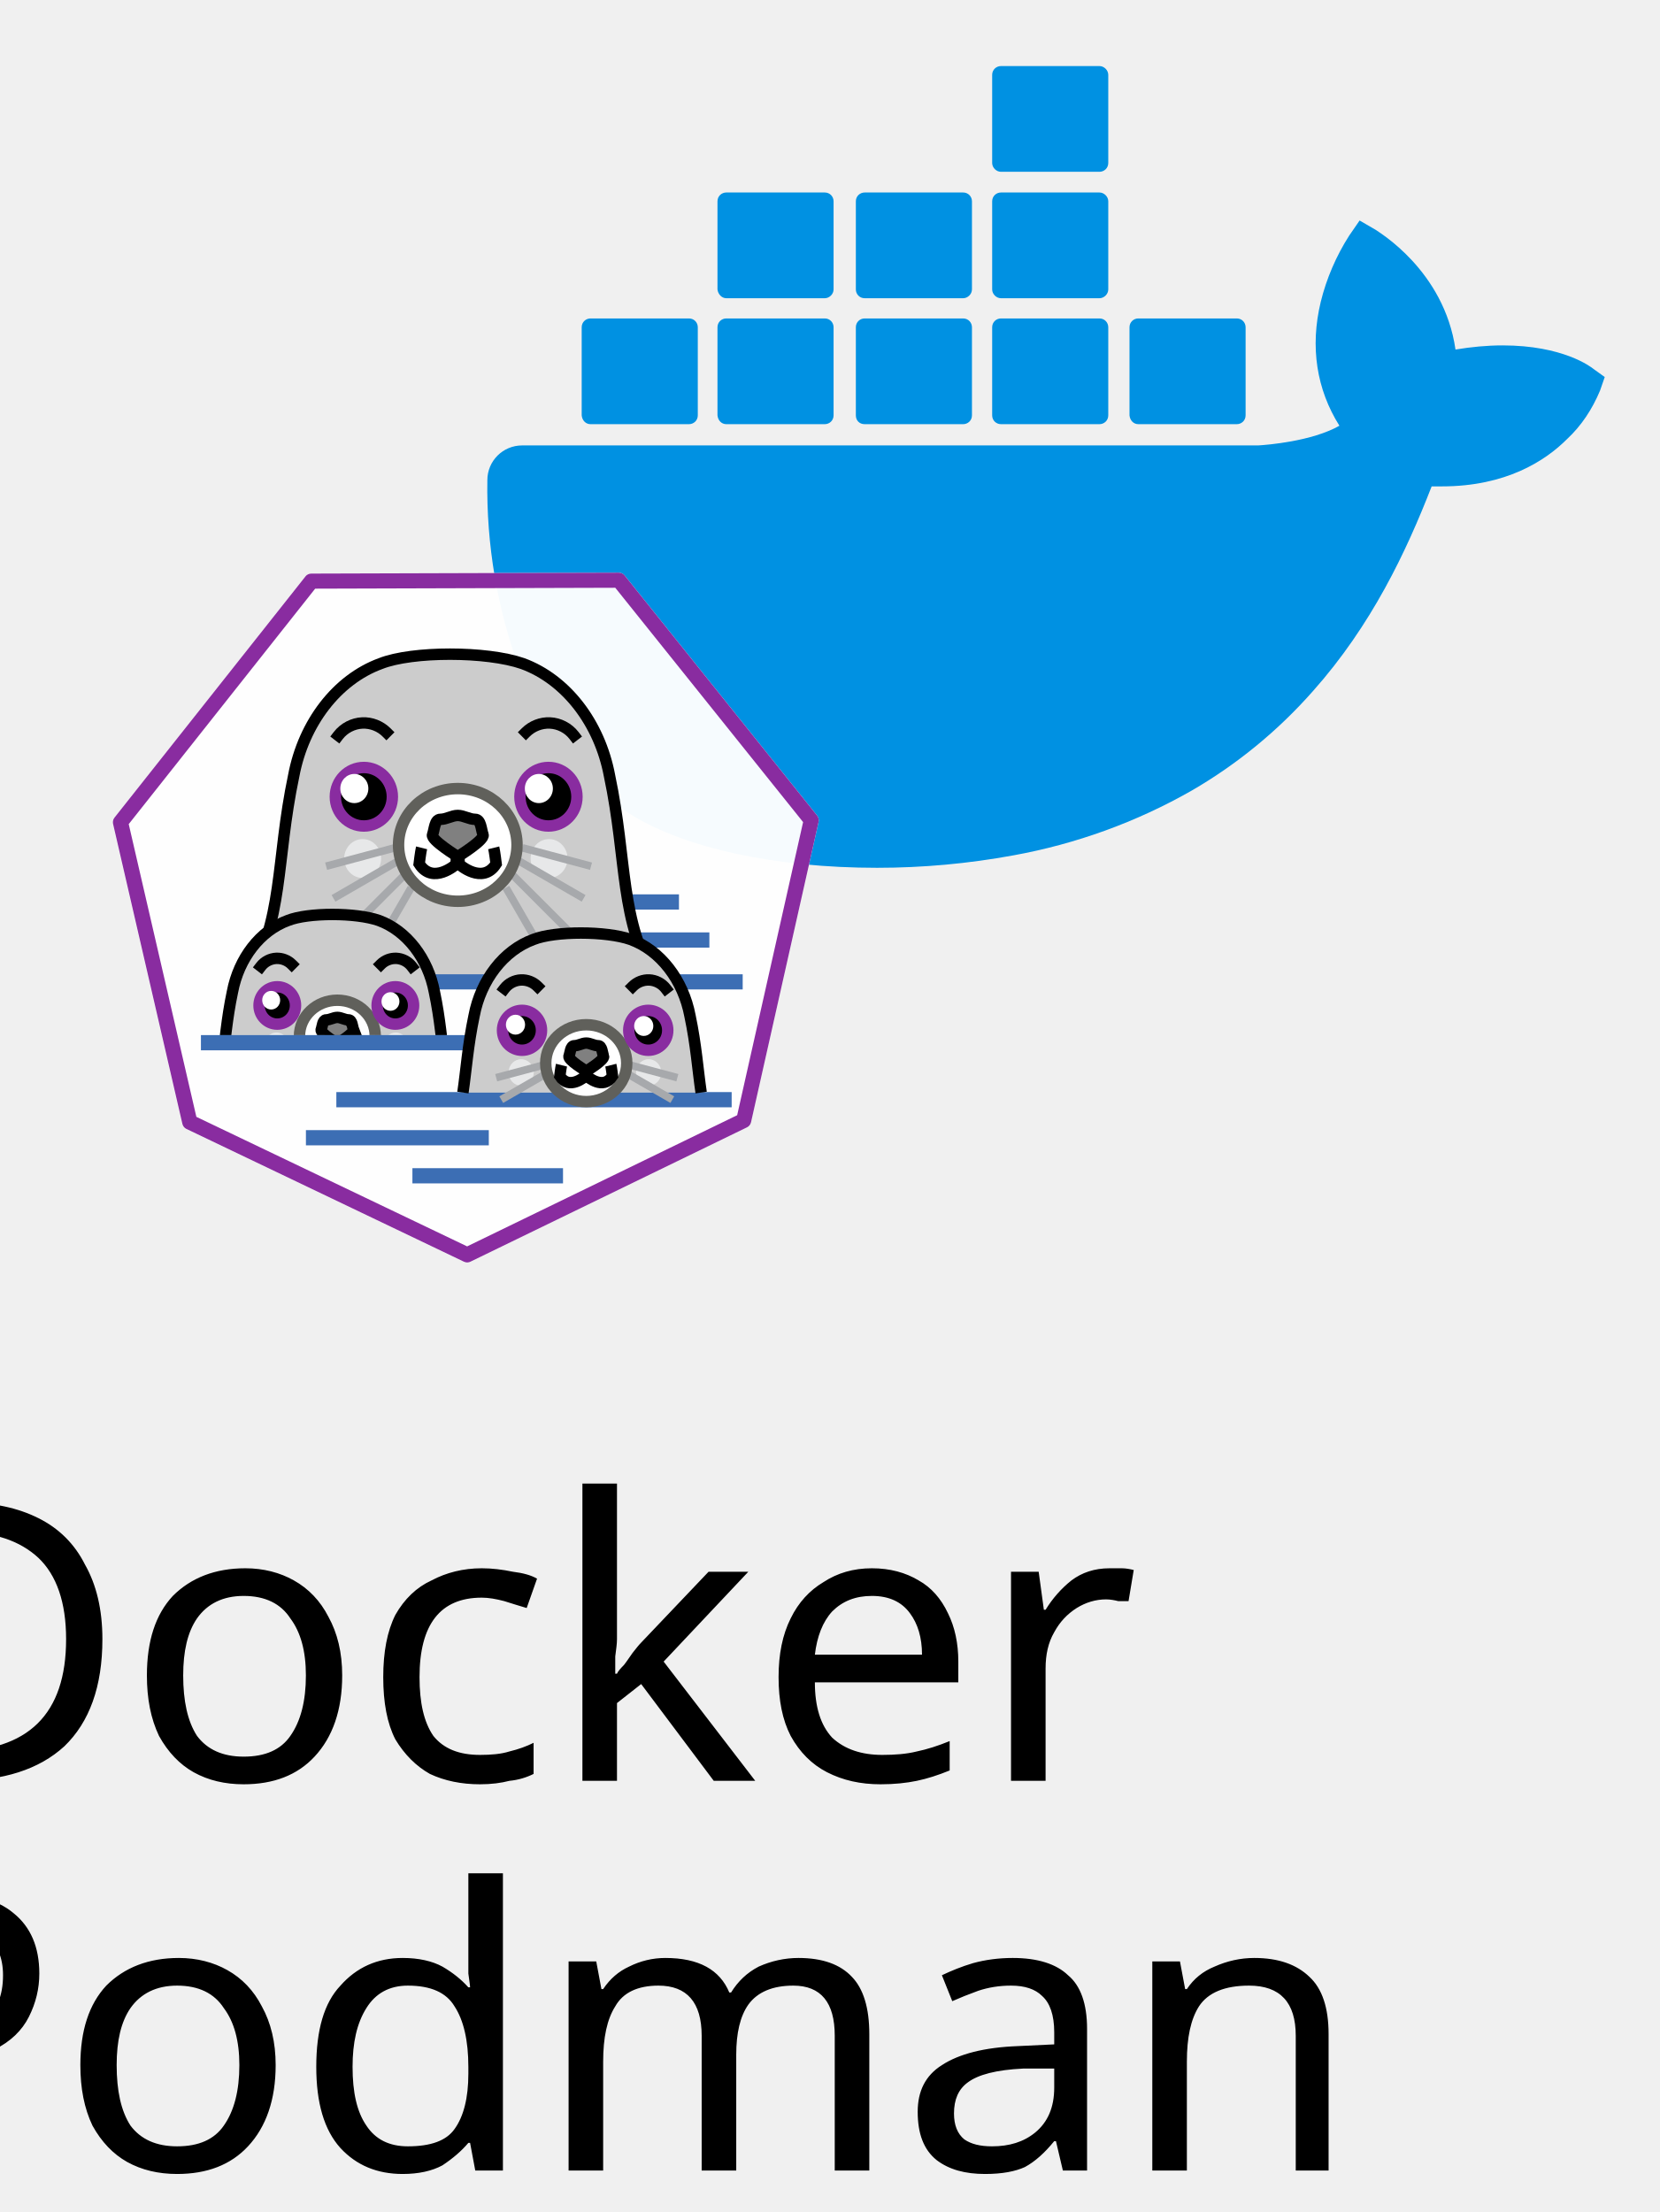
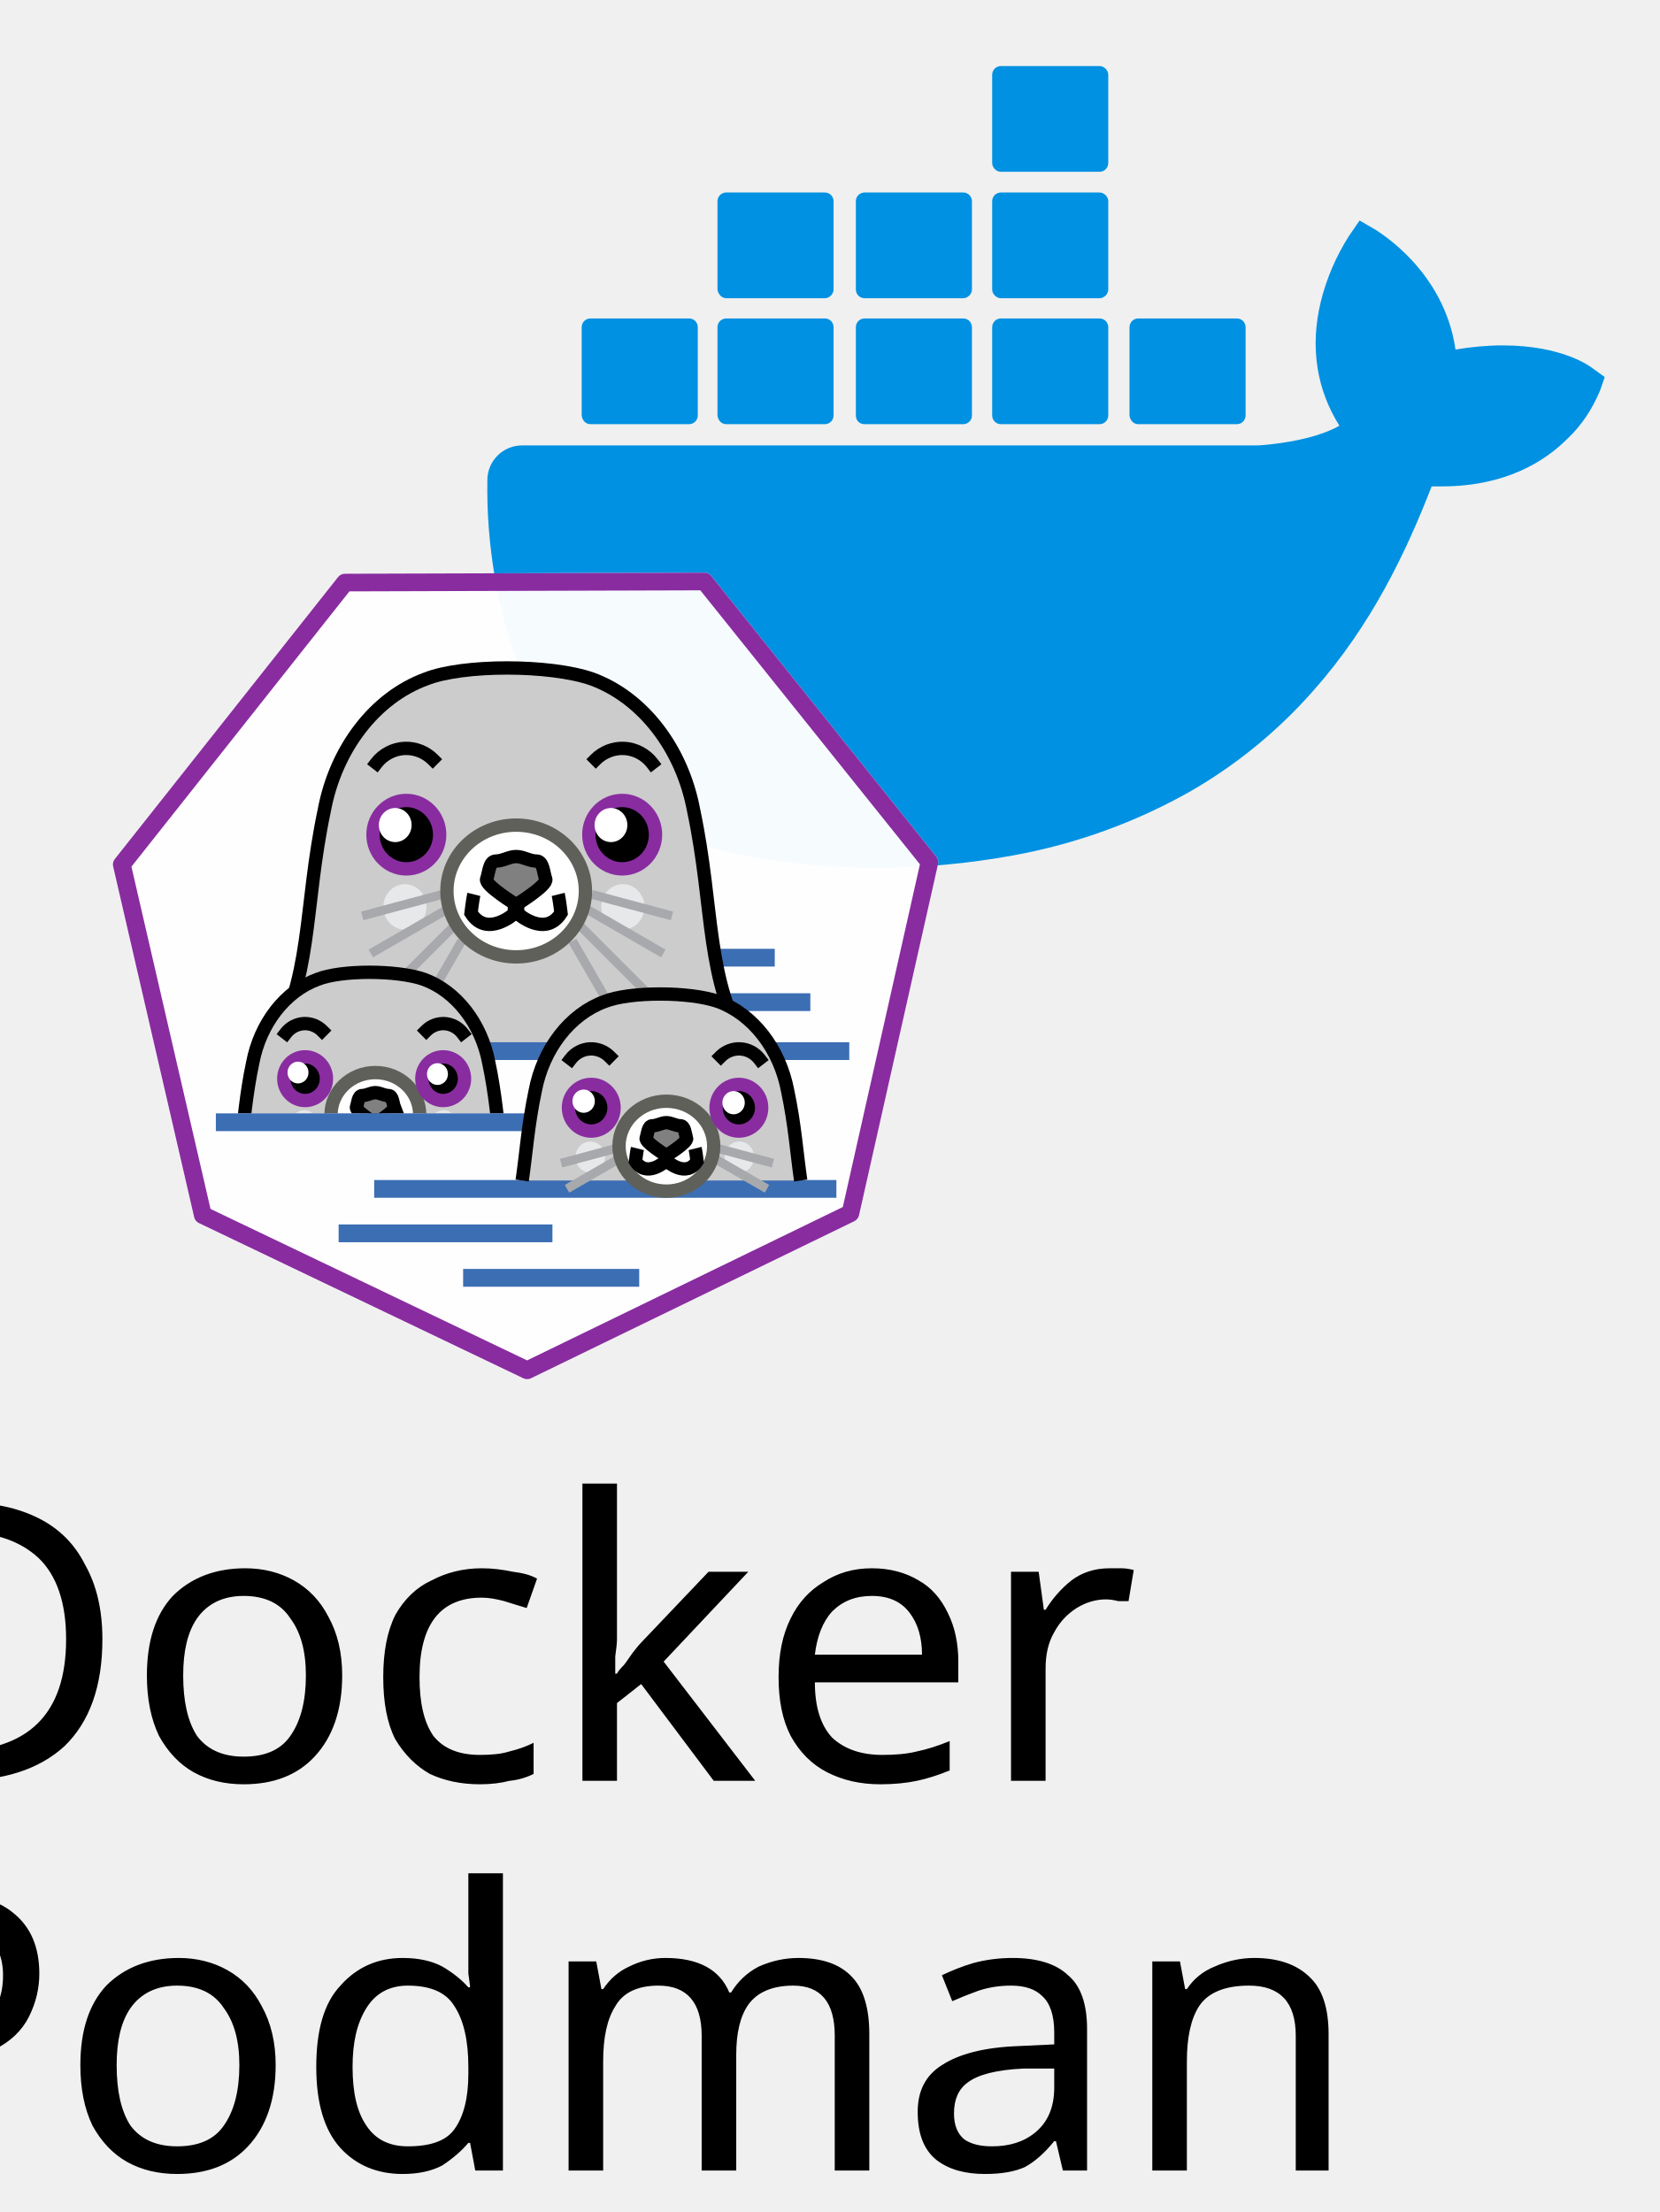
<svg xmlns="http://www.w3.org/2000/svg" width="1.5cm" height="2cm" viewBox="0 0 15 20" version="1.1" id="svg8">
  <defs id="defs2">
    <clipPath clipPathUnits="userSpaceOnUse" id="clipPath2617">
      <path style="color:#000000;fill:#892ca0;stroke-width:1;stroke-linecap:round;stroke-linejoin:round;-inkscape-stroke:none" d="m 41.552,7.558 -21.391,0.064 c -0.161,9.525e-4 -0.312,0.075 -0.412,0.201 L 6.463,24.603 c -0.1,0.126 -0.137,0.29 -0.102,0.447 l 4.82,20.863 c 0.036,0.157 0.142,0.288 0.287,0.357 l 19.299,9.232 c 0.145,0.07 0.314,0.07 0.459,0 l 19.244,-9.35 c 0.145,-0.07 0.25,-0.202 0.285,-0.359 l 4.699,-20.891 c 0.035,-0.156 -0.003,-0.32 -0.104,-0.445 L 41.966,7.757 C 41.866,7.631 41.714,7.558 41.552,7.558 Z" id="path2619" />
    </clipPath>
    <clipPath id="clipPath81511" clipPathUnits="userSpaceOnUse">
      <rect y="-1.484" x="934.657" height="12.832" width="26.194" id="rect81513" style="opacity:1;fill:#e7e8e9;fill-opacity:1;stroke:#a7a9ac;stroke-width:0.529;stroke-linecap:square;stroke-linejoin:miter;stroke-miterlimit:4;stroke-dasharray:none;stroke-dashoffset:6;stroke-opacity:1" />
    </clipPath>
  </defs>
  <g id="layer1" transform="translate(0,-277)">
    <text xml:space="preserve" style="font-style:normal;font-weight:normal;font-size:3.528px;line-height:1;font-family:sans-serif;text-align:center;letter-spacing:0px;word-spacing:0px;text-anchor:middle;fill:#000000;fill-opacity:1;stroke:none;stroke-width:0.265" x="7.643" y="293.1" id="text3728">
      <tspan x="7.643" y="293.1" style="font-size:3.528px;text-align:center;text-anchor:middle;stroke-width:0.265" id="tspan1973">Docker</tspan>
      <tspan x="7.643" y="296.628" style="font-size:3.528px;text-align:center;text-anchor:middle;stroke-width:0.265" id="tspan1977">Podman</tspan>
    </text>
    <g id="g46" style="fill:#0091e2;fill-opacity:1" transform="matrix(0.1770982,0,0,0.1770982,10.78382,231.1409)">
      <path style="fill:#0091e2;fill-opacity:1;stroke-width:0.265" id="path20" d="m 20.477,277.798 c -0.159,-0.132 -1.587,-1.217 -4.657,-1.217 -0.794,0 -1.614,0.079 -2.408,0.212 -0.582,-4.048 -3.942,-6.006 -4.075,-6.112 l -0.82,-0.476 -0.529,0.767 c -0.661,1.032 -1.164,2.196 -1.455,3.387 -0.556,2.302 -0.212,4.471 0.953,6.324 -1.402,0.794 -3.678,0.979 -4.154,1.005 H -34.239 c -0.979,0 -1.773,0.794 -1.773,1.773 -0.053,3.281 0.503,6.562 1.64,9.657 1.296,3.387 3.228,5.9 5.715,7.435 2.805,1.72 7.382,2.699 12.541,2.699 2.328,0 4.657,-0.212 6.959,-0.635 3.201,-0.582 6.271,-1.693 9.102,-3.307 2.328,-1.349 4.419,-3.069 6.191,-5.08 2.99,-3.36 4.763,-7.117 6.059,-10.451 0.185,0 0.344,0 0.529,0 3.254,0 5.265,-1.296 6.376,-2.408 0.741,-0.688 1.296,-1.535 1.693,-2.487 l 0.238,-0.688 z" class="st0" />
      <path style="fill:#0091e2;fill-opacity:1;stroke-width:0.265" id="path22" d="m -30.746,280.603 h 5.027 c 0.238,0 0.45,-0.185 0.45,-0.45 v 0 -4.498 c 0,-0.238 -0.185,-0.45 -0.45,-0.45 0,0 0,0 0,0 h -5.027 c -0.238,0 -0.45,0.185 -0.45,0.45 0,0 0,0 0,0 v 4.498 c 0.026,0.265 0.212,0.45 0.45,0.45 v 0" class="st0" />
      <path style="fill:#0091e2;fill-opacity:1;stroke-width:0.265" id="path24" d="m -23.814,280.603 h 5.027 c 0.238,0 0.45,-0.185 0.45,-0.45 v 0 -4.498 c 0,-0.238 -0.185,-0.45 -0.45,-0.45 0,0 0,0 0,0 h -5.027 c -0.238,0 -0.45,0.185 -0.45,0.45 v 4.498 c 0.026,0.265 0.212,0.45 0.45,0.45" class="st0" />
      <path style="fill:#0091e2;fill-opacity:1;stroke-width:0.265" id="path26" d="m -16.75,280.603 h 5.027 c 0.238,0 0.45,-0.185 0.45,-0.45 v 0 -4.498 c 0,-0.238 -0.185,-0.45 -0.45,-0.45 0,0 0,0 0,0 h -5.027 c -0.238,0 -0.45,0.185 -0.45,0.45 0,0 0,0 0,0 v 4.498 c 0,0.265 0.185,0.45 0.45,0.45 v 0" class="st0" />
      <path style="fill:#0091e2;fill-opacity:1;stroke-width:0.265" id="path28" d="m -9.791,280.603 h 5.027 c 0.238,0 0.45,-0.185 0.45,-0.45 v -4.498 c 0,-0.238 -0.185,-0.45 -0.45,-0.45 v 0 h -5.027 c -0.238,0 -0.45,0.185 -0.45,0.45 0,0 0,0 0,0 v 4.498 c 0,0.265 0.212,0.45 0.45,0.45 v 0" class="st0" />
      <path style="fill:#0091e2;fill-opacity:1;stroke-width:0.265" id="path30" d="m -23.814,274.173 h 5.027 c 0.238,0 0.45,-0.212 0.45,-0.45 v -4.498 c 0,-0.238 -0.185,-0.45 -0.45,-0.45 v 0 h -5.027 c -0.238,0 -0.45,0.185 -0.45,0.45 v 4.498 c 0.026,0.238 0.212,0.45 0.45,0.45" class="st0" />
      <path style="fill:#0091e2;fill-opacity:1;stroke-width:0.265" id="path32" d="m -16.75,274.173 h 5.027 c 0.238,0 0.45,-0.212 0.45,-0.45 v -4.498 c 0,-0.238 -0.185,-0.45 -0.45,-0.45 v 0 h -5.027 c -0.238,0 -0.45,0.185 -0.45,0.45 v 0 4.498 c 0,0.238 0.185,0.45 0.45,0.45" class="st0" />
      <path style="fill:#0091e2;fill-opacity:1;stroke-width:0.265" id="path34" d="m -9.791,274.173 h 5.027 c 0.238,0 0.45,-0.212 0.45,-0.45 v -4.498 c 0,-0.238 -0.212,-0.45 -0.45,-0.45 h -5.027 c -0.238,0 -0.45,0.185 -0.45,0.45 v 0 4.498 c 0,0.238 0.212,0.45 0.45,0.45" class="st0" />
      <path style="fill:#0091e2;fill-opacity:1;stroke-width:0.265" id="path36" d="m -9.791,267.718 h 5.027 c 0.238,0 0.45,-0.185 0.45,-0.45 v -4.498 c 0,-0.238 -0.212,-0.45 -0.45,-0.45 h -5.027 c -0.238,0 -0.45,0.185 -0.45,0.45 v 0 4.498 c 0,0.238 0.212,0.45 0.45,0.45" class="st0" />
      <path style="fill:#0091e2;fill-opacity:1;stroke-width:0.265" id="path38" d="m -2.78,280.603 h 5.027 c 0.238,0 0.45,-0.185 0.45,-0.45 v -4.498 c 0,-0.238 -0.185,-0.45 -0.45,-0.45 v 0 h -5.027 c -0.238,0 -0.45,0.185 -0.45,0.45 0,0 0,0 0,0 v 4.498 c 0.026,0.265 0.212,0.45 0.45,0.45" class="st0" />
    </g>
    <g id="g163426" transform="matrix(0.1698928,0,0,0.1698928,-193.2339,368.8719)" />
-     <g id="g2182" clip-path="url(#clipPath2617)" transform="matrix(0.1299557,0,0,0.1299557,0.1942188,281.1956)">
+     <g id="g2182" clip-path="url(#clipPath2617)" transform="matrix(0.1519454,0,0,0.1519454,0.05463638,281.0294)">
      <rect style="fill:#ffffff;fill-opacity:0.963;stroke:none;stroke-width:0.401;stroke-linejoin:round" id="rect1137" width="49.649" height="48.478" x="6.061" y="7.418" rx="0.226" ry="0.327" />
      <g id="g2096">
        <path style="fill:none;fill-rule:evenodd;stroke:#3c6eb4;stroke-width:1.058;stroke-linecap:butt;stroke-linejoin:miter;stroke-miterlimit:4;stroke-dasharray:none;stroke-opacity:1" d="M 33.018,30.469 H 45.74" id="path10821" />
        <path id="path10823" d="M 35.135,33.115 H 47.857" style="fill:none;fill-rule:evenodd;stroke:#3c6eb4;stroke-width:1.058;stroke-linecap:butt;stroke-linejoin:miter;stroke-miterlimit:4;stroke-dasharray:none;stroke-opacity:1" />
        <g style="stroke-width:0.869" transform="matrix(1.150046,0,0,1.151009,-1074.89,32.17355)" id="g10875">
          <path id="path10825" d="m 973.104,3.398 c -2.308,-3.743 -1.791,-7.353 -2.883,-12.51 -0.599,-3.186 -2.621,-5.815 -5.254,-6.778 -2.172,-0.758 -6.683,-0.76 -8.595,0 -2.633,0.963 -4.655,3.592 -5.254,6.778 -1.092,5.158 -0.575,8.768 -2.883,12.51" style="fill:#cccccc;fill-opacity:1;fill-rule:evenodd;stroke:#000000;stroke-width:0.69;stroke-linecap:butt;stroke-linejoin:miter;stroke-miterlimit:4;stroke-dasharray:none;stroke-opacity:1" />
          <ellipse style="opacity:1;fill:#e7e8e9;fill-opacity:1;stroke:none;stroke-width:0.69;stroke-linecap:square;stroke-linejoin:miter;stroke-miterlimit:4;stroke-dasharray:none;stroke-dashoffset:6;stroke-opacity:1" id="ellipse10827" cx="966.564" cy="-4.107" rx="1.116" ry="1.175" />
          <ellipse ry="1.175" rx="1.116" cy="-4.107" cx="955.287" id="ellipse10829" style="opacity:1;fill:#e7e8e9;fill-opacity:1;stroke:none;stroke-width:0.69;stroke-linecap:square;stroke-linejoin:miter;stroke-miterlimit:4;stroke-dasharray:none;stroke-dashoffset:6;stroke-opacity:1" />
          <g id="g10839" style="stroke:#a7a9ac;stroke-width:0.518;stroke-miterlimit:4;stroke-dasharray:none" transform="matrix(0.887899,0,0,0.887899,108.022,0.557834)">
            <path id="path10831" d="m 956.419,-5.981 -4.671,1.251" style="fill:none;fill-rule:evenodd;stroke:#a7a9ac;stroke-width:0.518;stroke-linecap:butt;stroke-linejoin:miter;stroke-miterlimit:4;stroke-dasharray:none;stroke-opacity:1" />
            <path id="path10833" d="m 956.948,-5.254 -4.697,2.712" style="fill:none;fill-rule:evenodd;stroke:#a7a9ac;stroke-width:0.518;stroke-linecap:butt;stroke-linejoin:miter;stroke-miterlimit:4;stroke-dasharray:none;stroke-opacity:1" />
            <path id="path10835" d="m 957.345,-4.394 -4.763,4.762" style="fill:none;fill-rule:evenodd;stroke:#a7a9ac;stroke-width:0.518;stroke-linecap:butt;stroke-linejoin:miter;stroke-miterlimit:4;stroke-dasharray:none;stroke-opacity:1" />
            <path id="path10837" d="m 957.543,-3.269 -2.434,4.216" style="fill:none;fill-rule:evenodd;stroke:#a7a9ac;stroke-width:0.518;stroke-linecap:butt;stroke-linejoin:miter;stroke-miterlimit:4;stroke-dasharray:none;stroke-opacity:1" />
          </g>
          <g transform="matrix(-0.887899,0,0,0.887899,1814.158,0.5578339)" style="stroke:#a7a9ac;stroke-width:0.518;stroke-miterlimit:4;stroke-dasharray:none" id="g10849">
            <path style="fill:none;fill-rule:evenodd;stroke:#a7a9ac;stroke-width:0.518;stroke-linecap:butt;stroke-linejoin:miter;stroke-miterlimit:4;stroke-dasharray:none;stroke-opacity:1" d="m 956.419,-5.981 -4.671,1.251" id="path10841" />
            <path style="fill:none;fill-rule:evenodd;stroke:#a7a9ac;stroke-width:0.518;stroke-linecap:butt;stroke-linejoin:miter;stroke-miterlimit:4;stroke-dasharray:none;stroke-opacity:1" d="m 956.948,-5.254 -4.697,2.712" id="path10843" />
            <path style="fill:none;fill-rule:evenodd;stroke:#a7a9ac;stroke-width:0.518;stroke-linecap:butt;stroke-linejoin:miter;stroke-miterlimit:4;stroke-dasharray:none;stroke-opacity:1" d="m 957.345,-4.394 -4.763,4.762" id="path10845" />
            <path style="fill:none;fill-rule:evenodd;stroke:#a7a9ac;stroke-width:0.518;stroke-linecap:butt;stroke-linejoin:miter;stroke-miterlimit:4;stroke-dasharray:none;stroke-opacity:1" d="m 957.543,-3.269 -2.434,4.216" id="path10847" />
          </g>
          <ellipse style="opacity:1;fill:#ffffff;fill-opacity:1;stroke:#60605b;stroke-width:0.69;stroke-linecap:square;stroke-linejoin:miter;stroke-miterlimit:4;stroke-dasharray:none;stroke-dashoffset:6;stroke-opacity:1" id="ellipse10851" cx="961.043" cy="-4.929" rx="3.583" ry="3.406" />
          <ellipse transform="scale(-1,1)" style="fill:#000000;fill-opacity:1;stroke:#892ca0;stroke-width:0.69;stroke-linecap:square;stroke-linejoin:miter;stroke-miterlimit:4;stroke-dasharray:none;stroke-dashoffset:0;stroke-opacity:1" id="ellipse10853" cx="-966.527" cy="-7.841" rx="1.725" ry="1.769" />
          <path style="fill:none;fill-opacity:1;stroke:#000000;stroke-width:0.69;stroke-linecap:square;stroke-linejoin:miter;stroke-miterlimit:4;stroke-dasharray:none;stroke-dashoffset:0;stroke-opacity:1" d="m 968.074,-11.544 c -0.345,-0.448 -0.893,-0.733 -1.458,-0.757 -0.533,-0.023 -1.073,0.186 -1.452,0.562" id="path10855" />
          <g id="g10863" style="stroke-width:0.777;stroke-miterlimit:4;stroke-dasharray:none" transform="matrix(0.887899,0,0,0.887899,106.6124,0.08798743)">
            <g id="g10861" transform="translate(0,-0.5291667)" style="stroke-width:0.777">
              <path style="fill:none;fill-rule:evenodd;stroke:#000000;stroke-width:0.777;stroke-linecap:butt;stroke-linejoin:miter;stroke-miterlimit:4;stroke-dasharray:none;stroke-opacity:1" d="m 962.306,-5.783 0.099,1.984 c 0,0 1.588,1.422 2.514,-0.033 0,0 -0.099,-0.827 -0.165,-1.091" id="path10857" />
              <path id="path10859" d="m 962.288,-5.783 -0.099,1.984 c 0,0 -1.588,1.422 -2.514,-0.033 0,0 0.099,-0.827 0.165,-1.091" style="fill:none;fill-rule:evenodd;stroke:#000000;stroke-width:0.777;stroke-linecap:butt;stroke-linejoin:miter;stroke-miterlimit:4;stroke-dasharray:none;stroke-opacity:1" />
            </g>
          </g>
          <path id="path10865" style="fill:#808080;fill-opacity:1;stroke:#000000;stroke-width:0.69;stroke-linecap:square;stroke-linejoin:miter;stroke-miterlimit:4;stroke-dasharray:none;stroke-dashoffset:0;stroke-opacity:1" d="m 962.572,-5.544 c -0.12,-0.311 -0.12,-0.933 -0.481,-0.933 -0.36,0 -0.694,-0.233 -1.048,-0.233 -0.355,0 -0.688,0.233 -1.048,0.233 -0.36,0 -0.36,0.622 -0.481,0.933 -0.12,0.311 1.529,1.322 1.529,1.322 0,0 1.649,-1.011 1.529,-1.322 z" />
          <ellipse ry="1.769" rx="1.725" cy="-7.841" cx="955.36" id="ellipse10867" style="fill:#000000;fill-opacity:1;stroke:#892ca0;stroke-width:0.69;stroke-linecap:square;stroke-linejoin:miter;stroke-miterlimit:4;stroke-dasharray:none;stroke-dashoffset:0;stroke-opacity:1" />
          <ellipse style="fill:#ffffff;fill-opacity:1;stroke:none;stroke-width:0.69;stroke-linecap:square;stroke-linejoin:miter;stroke-miterlimit:4;stroke-dasharray:none;stroke-dashoffset:0;stroke-opacity:1" id="ellipse10869" cx="954.785" cy="-8.338" rx="0.848" ry="0.881" />
          <path id="path10871" d="m 953.814,-11.544 c 0.345,-0.448 0.893,-0.733 1.458,-0.757 0.533,-0.023 1.073,0.186 1.452,0.562" style="fill:none;fill-opacity:1;stroke:#000000;stroke-width:0.69;stroke-linecap:square;stroke-linejoin:miter;stroke-miterlimit:4;stroke-dasharray:none;stroke-dashoffset:0;stroke-opacity:1" />
          <ellipse ry="0.881" rx="0.848" cy="-8.338" cx="965.947" id="ellipse10873" style="fill:#ffffff;fill-opacity:1;stroke:none;stroke-width:0.69;stroke-linecap:square;stroke-linejoin:miter;stroke-miterlimit:4;stroke-dasharray:none;stroke-dashoffset:0;stroke-opacity:1" />
        </g>
        <path id="path10877" d="M 17.246,36.028 H 50.174" style="fill:none;fill-rule:evenodd;stroke:#3c6eb4;stroke-width:1.058;stroke-linecap:butt;stroke-linejoin:miter;stroke-miterlimit:4;stroke-dasharray:none;stroke-opacity:1" />
        <g style="stroke-width:1.204" transform="matrix(0.8304849,0,0,0.8304849,-766.415,30.31067)" clip-path="url(#clipPath81511)" id="g10929">
          <path id="path10879" d="m 958.316,13.737 c -0.262,-1.782 -0.389,-3.721 -0.873,-6.002 -0.531,-2.817 -2.322,-5.143 -4.654,-5.995 -1.924,-0.67 -5.92,-0.672 -7.613,0 -2.332,0.851 -4.123,3.177 -4.654,5.995 -0.483,2.281 -0.611,4.22 -0.873,6.002" style="fill:#cccccc;fill-opacity:1;fill-rule:evenodd;stroke:#000000;stroke-width:0.956;stroke-linecap:butt;stroke-linejoin:miter;stroke-miterlimit:4;stroke-dasharray:none;stroke-opacity:1" />
          <ellipse style="opacity:1;fill:#e7e8e9;fill-opacity:1;stroke:none;stroke-width:0.956;stroke-linecap:square;stroke-linejoin:miter;stroke-miterlimit:4;stroke-dasharray:none;stroke-dashoffset:6;stroke-opacity:1" id="ellipse10881" cx="954.204" cy="12.162" rx="0.988" ry="1.039" />
          <ellipse ry="1.039" rx="0.988" cy="12.162" cx="944.215" id="ellipse10883" style="opacity:1;fill:#e7e8e9;fill-opacity:1;stroke:none;stroke-width:0.956;stroke-linecap:square;stroke-linejoin:miter;stroke-miterlimit:4;stroke-dasharray:none;stroke-dashoffset:6;stroke-opacity:1" />
          <g id="g10893" style="stroke:#a7a9ac;stroke-width:0.811;stroke-miterlimit:4;stroke-dasharray:none" transform="matrix(0.7865243,0,0,0.7853064,193.685,16.2881)">
            <path id="path10885" d="m 956.419,-5.981 -4.671,1.251" style="fill:none;fill-rule:evenodd;stroke:#a7a9ac;stroke-width:0.811;stroke-linecap:butt;stroke-linejoin:miter;stroke-miterlimit:4;stroke-dasharray:none;stroke-opacity:1" />
            <path id="path10887" d="m 956.948,-5.254 -4.697,2.712" style="fill:none;fill-rule:evenodd;stroke:#a7a9ac;stroke-width:0.811;stroke-linecap:butt;stroke-linejoin:miter;stroke-miterlimit:4;stroke-dasharray:none;stroke-opacity:1" />
            <path id="path10889" d="m 957.345,-4.394 -4.763,4.762" style="fill:none;fill-rule:evenodd;stroke:#a7a9ac;stroke-width:0.811;stroke-linecap:butt;stroke-linejoin:miter;stroke-miterlimit:4;stroke-dasharray:none;stroke-opacity:1" />
            <path id="path10891" d="m 957.543,-3.269 -2.434,4.216" style="fill:none;fill-rule:evenodd;stroke:#a7a9ac;stroke-width:0.811;stroke-linecap:butt;stroke-linejoin:miter;stroke-miterlimit:4;stroke-dasharray:none;stroke-opacity:1" />
          </g>
          <g transform="matrix(-0.7865243,0,0,0.7853064,1705.025,16.2881)" style="stroke:#a7a9ac;stroke-width:0.811;stroke-miterlimit:4;stroke-dasharray:none" id="g10903">
            <path style="fill:none;fill-rule:evenodd;stroke:#a7a9ac;stroke-width:0.811;stroke-linecap:butt;stroke-linejoin:miter;stroke-miterlimit:4;stroke-dasharray:none;stroke-opacity:1" d="m 956.419,-5.981 -4.671,1.251" id="path10895" />
            <path style="fill:none;fill-rule:evenodd;stroke:#a7a9ac;stroke-width:0.811;stroke-linecap:butt;stroke-linejoin:miter;stroke-miterlimit:4;stroke-dasharray:none;stroke-opacity:1" d="m 956.948,-5.254 -4.697,2.712" id="path10897" />
            <path style="fill:none;fill-rule:evenodd;stroke:#a7a9ac;stroke-width:0.811;stroke-linecap:butt;stroke-linejoin:miter;stroke-miterlimit:4;stroke-dasharray:none;stroke-opacity:1" d="m 957.345,-4.394 -4.763,4.762" id="path10899" />
            <path style="fill:none;fill-rule:evenodd;stroke:#a7a9ac;stroke-width:0.811;stroke-linecap:butt;stroke-linejoin:miter;stroke-miterlimit:4;stroke-dasharray:none;stroke-opacity:1" d="m 957.543,-3.269 -2.434,4.216" id="path10901" />
          </g>
          <ellipse style="opacity:1;fill:#ffffff;fill-opacity:1;stroke:#60605b;stroke-width:0.956;stroke-linecap:square;stroke-linejoin:miter;stroke-miterlimit:4;stroke-dasharray:none;stroke-dashoffset:6;stroke-opacity:1" id="ellipse10905" cx="949.313" cy="11.435" rx="3.174" ry="3.013" />
          <ellipse transform="scale(-1,1)" style="fill:#000000;fill-opacity:1;stroke:#892ca0;stroke-width:0.956;stroke-linecap:square;stroke-linejoin:miter;stroke-miterlimit:4;stroke-dasharray:none;stroke-dashoffset:0;stroke-opacity:1" id="ellipse10907" cx="-954.172" cy="8.86" rx="1.528" ry="1.565" />
          <path style="fill:none;fill-opacity:1;stroke:#000000;stroke-width:0.956;stroke-linecap:square;stroke-linejoin:miter;stroke-miterlimit:4;stroke-dasharray:none;stroke-dashoffset:0;stroke-opacity:1" d="m 955.542,5.584 c -0.306,-0.397 -0.792,-0.648 -1.292,-0.67 -0.472,-0.02 -0.95,0.164 -1.286,0.497" id="path10909" />
          <g id="g10917" style="stroke-width:1.216;stroke-miterlimit:4;stroke-dasharray:none" transform="matrix(0.7865243,0,0,0.7853064,192.4364,15.87254)">
            <g style="stroke-width:1.216" id="g10915" transform="translate(0,-0.5291667)">
              <path style="fill:none;fill-rule:evenodd;stroke:#000000;stroke-width:1.216;stroke-linecap:butt;stroke-linejoin:miter;stroke-miterlimit:4;stroke-dasharray:none;stroke-opacity:1" d="m 962.306,-5.783 0.099,1.984 c 0,0 1.588,1.422 2.514,-0.033 0,0 -0.099,-0.827 -0.165,-1.091" id="path10911" />
              <path id="path10913" d="m 962.288,-5.783 -0.099,1.984 c 0,0 -1.588,1.422 -2.514,-0.033 0,0 0.099,-0.827 0.165,-1.091" style="fill:none;fill-rule:evenodd;stroke:#000000;stroke-width:1.216;stroke-linecap:butt;stroke-linejoin:miter;stroke-miterlimit:4;stroke-dasharray:none;stroke-opacity:1" />
            </g>
          </g>
          <path id="path10919" style="fill:#808080;fill-opacity:1;stroke:#000000;stroke-width:0.956;stroke-linecap:square;stroke-linejoin:miter;stroke-miterlimit:4;stroke-dasharray:none;stroke-dashoffset:0;stroke-opacity:1" d="m 950.668,10.892 c -0.106,-0.275 -0.106,-0.825 -0.426,-0.825 -0.319,0 -0.615,-0.206 -0.929,-0.206 -0.314,0 -0.609,0.206 -0.929,0.206 -0.319,0 -0.319,0.55 -0.426,0.825 -0.106,0.275 1.354,1.169 1.354,1.169 0,0 1.461,-0.894 1.354,-1.169 z" />
          <ellipse ry="1.565" rx="1.528" cy="8.86" cx="944.28" id="ellipse10921" style="fill:#000000;fill-opacity:1;stroke:#892ca0;stroke-width:0.956;stroke-linecap:square;stroke-linejoin:miter;stroke-miterlimit:4;stroke-dasharray:none;stroke-dashoffset:0;stroke-opacity:1" />
          <ellipse style="fill:#ffffff;fill-opacity:1;stroke:none;stroke-width:0.956;stroke-linecap:square;stroke-linejoin:miter;stroke-miterlimit:4;stroke-dasharray:none;stroke-dashoffset:0;stroke-opacity:1" id="ellipse10923" cx="943.77" cy="8.42" rx="0.752" ry="0.78" />
          <path id="path10925" d="m 942.909,5.584 c 0.306,-0.397 0.792,-0.648 1.292,-0.67 0.472,-0.02 0.95,0.164 1.286,0.497" style="fill:none;fill-opacity:1;stroke:#000000;stroke-width:0.956;stroke-linecap:square;stroke-linejoin:miter;stroke-miterlimit:4;stroke-dasharray:none;stroke-dashoffset:0;stroke-opacity:1" />
          <ellipse ry="0.78" rx="0.752" cy="8.529" cx="953.762" id="ellipse10927" style="fill:#ffffff;fill-opacity:1;stroke:none;stroke-width:0.956;stroke-linecap:square;stroke-linejoin:miter;stroke-miterlimit:4;stroke-dasharray:none;stroke-dashoffset:0;stroke-opacity:1" />
        </g>
        <path style="fill:none;fill-opacity:1;stroke:#892ca0;stroke-width:1.058;stroke-linecap:round;stroke-linejoin:round;stroke-miterlimit:4;stroke-dasharray:none;stroke-opacity:1" d="m 31.006,55.019 -19.298,-9.233 -4.82,-20.862 13.287,-16.781 21.389,-0.064 13.385,16.701 -4.699,20.89 z" id="path10931" />
        <path style="fill:none;fill-rule:evenodd;stroke:#3c6eb4;stroke-width:1.058;stroke-linecap:butt;stroke-linejoin:miter;stroke-miterlimit:4;stroke-dasharray:none;stroke-opacity:1" d="M 12.484,40.261 H 32.315" id="path10933" />
        <path id="path10935" d="M 21.905,44.227 H 49.407" style="fill:none;fill-rule:evenodd;stroke:#3c6eb4;stroke-width:1.058;stroke-linecap:butt;stroke-linejoin:miter;stroke-miterlimit:4;stroke-dasharray:none;stroke-opacity:1" />
        <g transform="translate(-930.1849,32.61818)" id="g10979">
          <path style="fill:#cccccc;fill-opacity:1;fill-rule:evenodd;stroke:#000000;stroke-width:0.794;stroke-linecap:butt;stroke-linejoin:miter;stroke-miterlimit:4;stroke-dasharray:none;stroke-opacity:1" d="m 977.469,11.111 c -0.233,-1.582 -0.346,-3.304 -0.775,-5.329 -0.471,-2.502 -2.062,-4.567 -4.132,-5.323 -1.708,-0.595 -5.256,-0.597 -6.76,0 -2.071,0.756 -3.661,2.821 -4.132,5.323 -0.429,2.025 -0.542,3.747 -0.775,5.329" id="path10937" />
          <ellipse ry="0.922" rx="0.878" cy="9.712" cx="973.817" id="ellipse10939" style="opacity:1;fill:#e7e8e9;fill-opacity:1;stroke:none;stroke-width:0.794;stroke-linecap:square;stroke-linejoin:miter;stroke-miterlimit:4;stroke-dasharray:none;stroke-dashoffset:6;stroke-opacity:1" />
          <ellipse style="opacity:1;fill:#e7e8e9;fill-opacity:1;stroke:none;stroke-width:0.794;stroke-linecap:square;stroke-linejoin:miter;stroke-miterlimit:4;stroke-dasharray:none;stroke-dashoffset:6;stroke-opacity:1" id="ellipse10941" cx="964.948" cy="9.712" rx="0.878" ry="0.922" />
          <g transform="matrix(0.6983541,0,0,0.6972728,299.0235,11.96602)" style="stroke:#a7a9ac;stroke-width:0.758;stroke-miterlimit:4;stroke-dasharray:none" id="g10947">
            <path style="fill:none;fill-rule:evenodd;stroke:#a7a9ac;stroke-width:0.758;stroke-linecap:butt;stroke-linejoin:miter;stroke-miterlimit:4;stroke-dasharray:none;stroke-opacity:1" d="m 955.746,-3.96 -4.671,1.251" id="path10943" />
            <path style="fill:none;fill-rule:evenodd;stroke:#a7a9ac;stroke-width:0.758;stroke-linecap:butt;stroke-linejoin:miter;stroke-miterlimit:4;stroke-dasharray:none;stroke-opacity:1" d="m 956.275,-3.232 -4.697,2.712" id="path10945" />
          </g>
          <g id="g10953" style="stroke:#a7a9ac;stroke-width:0.758;stroke-miterlimit:4;stroke-dasharray:none" transform="matrix(-0.6983541,0,0,0.6972728,1640.471,13.37556)">
            <path id="path10949" d="m 956.419,-5.981 -4.671,1.251" style="fill:none;fill-rule:evenodd;stroke:#a7a9ac;stroke-width:0.758;stroke-linecap:butt;stroke-linejoin:miter;stroke-miterlimit:4;stroke-dasharray:none;stroke-opacity:1" />
            <path id="path10951" d="m 956.948,-5.254 -4.697,2.712" style="fill:none;fill-rule:evenodd;stroke:#a7a9ac;stroke-width:0.758;stroke-linecap:butt;stroke-linejoin:miter;stroke-miterlimit:4;stroke-dasharray:none;stroke-opacity:1" />
          </g>
          <ellipse ry="2.675" rx="2.818" cy="9.067" cx="969.475" id="ellipse10955" style="opacity:1;fill:#ffffff;fill-opacity:1;stroke:#60605b;stroke-width:0.794;stroke-linecap:square;stroke-linejoin:miter;stroke-miterlimit:4;stroke-dasharray:none;stroke-dashoffset:6;stroke-opacity:1" />
          <ellipse ry="1.389" rx="1.357" cy="6.78" cx="-973.789" id="ellipse10957" style="fill:#000000;fill-opacity:1;stroke:#892ca0;stroke-width:0.794;stroke-linecap:square;stroke-linejoin:miter;stroke-miterlimit:4;stroke-dasharray:none;stroke-dashoffset:0;stroke-opacity:1" transform="scale(-1,1)" />
          <path id="path10959" d="m 975.006,3.872 c -0.271,-0.352 -0.703,-0.576 -1.147,-0.595 -0.419,-0.018 -0.844,0.146 -1.142,0.441" style="fill:none;fill-opacity:1;stroke:#000000;stroke-width:0.794;stroke-linecap:square;stroke-linejoin:miter;stroke-miterlimit:4;stroke-dasharray:none;stroke-dashoffset:0;stroke-opacity:1" />
          <g transform="matrix(0.6983541,0,0,0.6972728,297.445,13.00659)" style="stroke-width:1.137;stroke-miterlimit:4;stroke-dasharray:none" id="g10967">
            <g transform="translate(0,-0.5291667)" id="g10965" style="stroke-width:1.137">
              <path id="path10961" d="m 962.306,-5.783 0.099,1.984 c 0,0 1.588,1.422 2.514,-0.033 0,0 -0.099,-0.827 -0.165,-1.091" style="fill:none;fill-rule:evenodd;stroke:#000000;stroke-width:1.137;stroke-linecap:butt;stroke-linejoin:miter;stroke-miterlimit:4;stroke-dasharray:none;stroke-opacity:1" />
              <path style="fill:none;fill-rule:evenodd;stroke:#000000;stroke-width:1.137;stroke-linecap:butt;stroke-linejoin:miter;stroke-miterlimit:4;stroke-dasharray:none;stroke-opacity:1" d="m 962.288,-5.783 -0.099,1.984 c 0,0 -1.588,1.422 -2.514,-0.033 0,0 0.099,-0.827 0.165,-1.091" id="path10963" />
            </g>
          </g>
          <path d="m 970.678,8.584 c -0.095,-0.244 -0.095,-0.733 -0.378,-0.733 -0.284,0 -0.546,-0.183 -0.824,-0.183 -0.279,0 -0.541,0.183 -0.824,0.183 -0.284,0 -0.284,0.488 -0.378,0.733 -0.095,0.244 1.203,1.038 1.203,1.038 0,0 1.297,-0.794 1.202,-1.038 z" style="fill:#808080;fill-opacity:1;stroke:#000000;stroke-width:0.794;stroke-linecap:square;stroke-linejoin:miter;stroke-miterlimit:4;stroke-dasharray:none;stroke-dashoffset:0;stroke-opacity:1" id="path10969" />
          <ellipse style="fill:#000000;fill-opacity:1;stroke:#892ca0;stroke-width:0.794;stroke-linecap:square;stroke-linejoin:miter;stroke-miterlimit:4;stroke-dasharray:none;stroke-dashoffset:0;stroke-opacity:1" id="ellipse10971" cx="965.006" cy="6.78" rx="1.357" ry="1.389" />
          <ellipse ry="0.692" rx="0.667" cy="6.389" cx="964.553" id="ellipse10973" style="fill:#ffffff;fill-opacity:1;stroke:none;stroke-width:0.794;stroke-linecap:square;stroke-linejoin:miter;stroke-miterlimit:4;stroke-dasharray:none;stroke-dashoffset:0;stroke-opacity:1" />
          <path style="fill:none;fill-opacity:1;stroke:#000000;stroke-width:0.794;stroke-linecap:square;stroke-linejoin:miter;stroke-miterlimit:4;stroke-dasharray:none;stroke-dashoffset:0;stroke-opacity:1" d="m 963.789,3.872 c 0.271,-0.352 0.703,-0.576 1.147,-0.595 0.419,-0.018 0.844,0.146 1.142,0.441" id="path10975" />
          <ellipse style="fill:#ffffff;fill-opacity:1;stroke:none;stroke-width:0.794;stroke-linecap:square;stroke-linejoin:miter;stroke-miterlimit:4;stroke-dasharray:none;stroke-dashoffset:0;stroke-opacity:1" id="ellipse10977" cx="973.475" cy="6.48" rx="0.667" ry="0.692" />
        </g>
        <path style="fill:none;fill-rule:evenodd;stroke:#3c6eb4;stroke-width:1.058;stroke-linecap:butt;stroke-linejoin:miter;stroke-miterlimit:4;stroke-dasharray:none;stroke-opacity:1" d="M 19.789,46.873 H 32.511" id="path10981" />
        <path id="path10983" d="m 27.197,49.519 h 10.477" style="fill:none;fill-rule:evenodd;stroke:#3c6eb4;stroke-width:1.058;stroke-linecap:butt;stroke-linejoin:miter;stroke-miterlimit:4;stroke-dasharray:none;stroke-opacity:1" />
      </g>
    </g>
  </g>
</svg>
